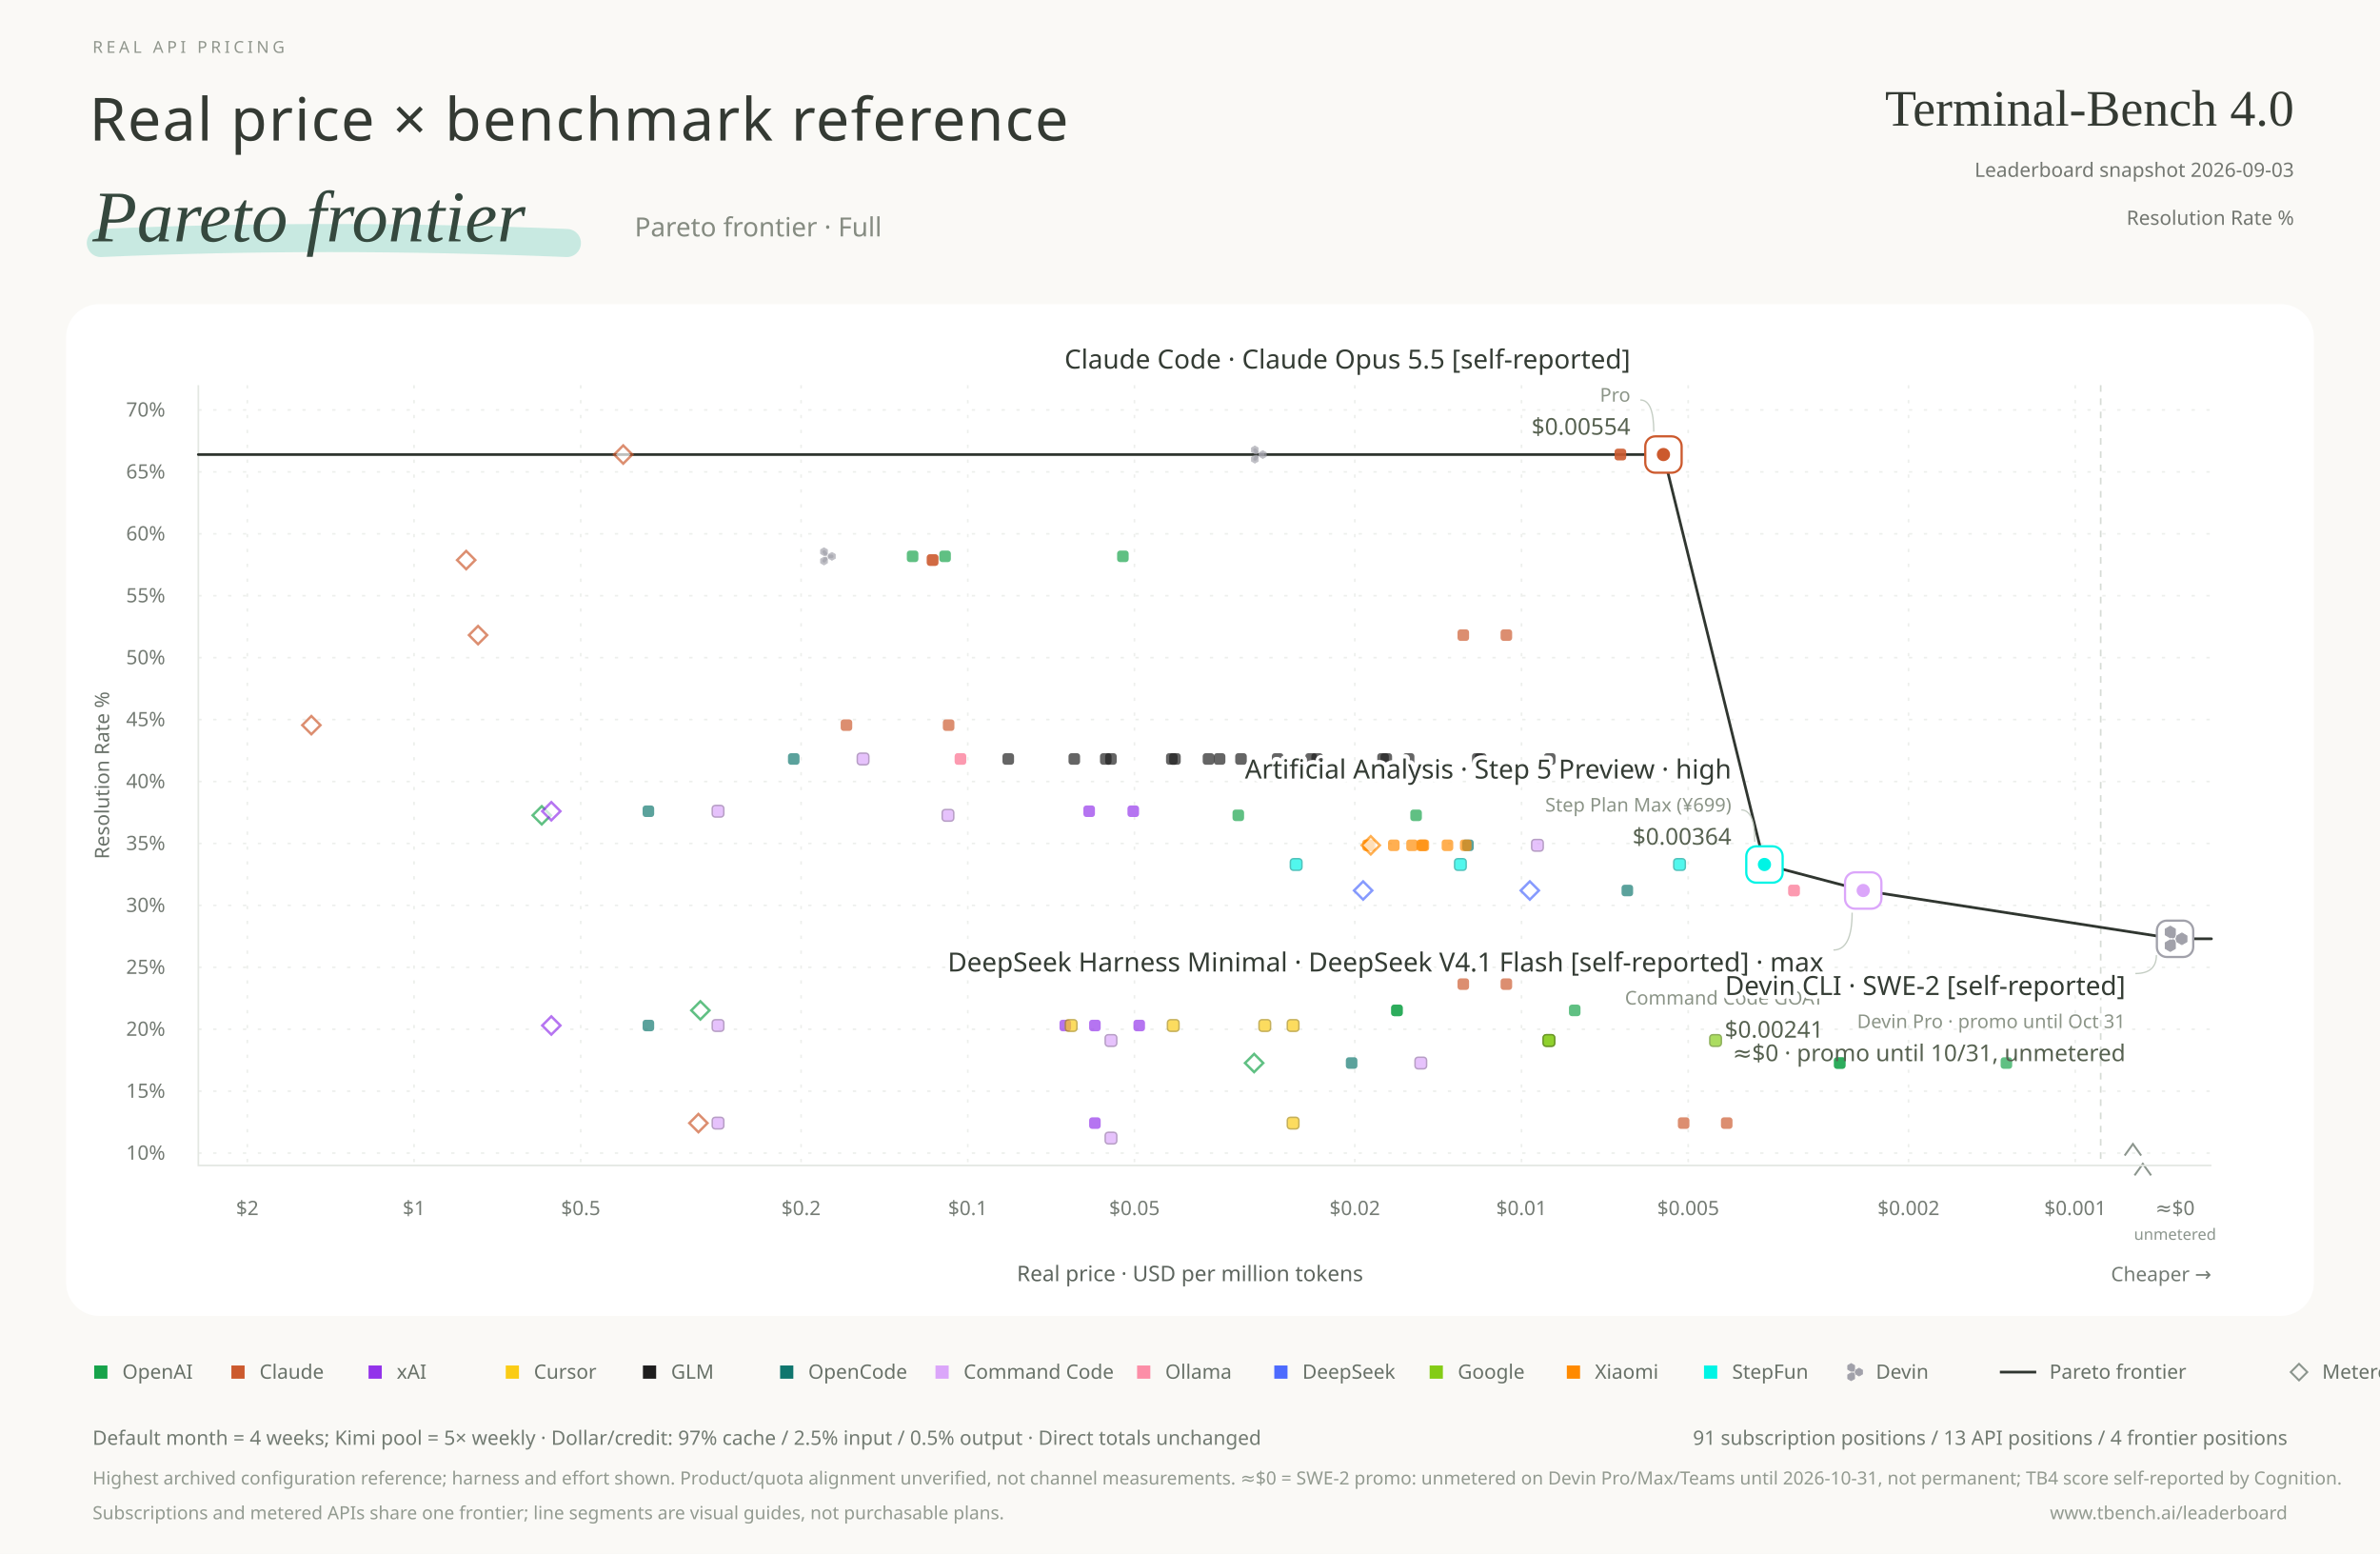
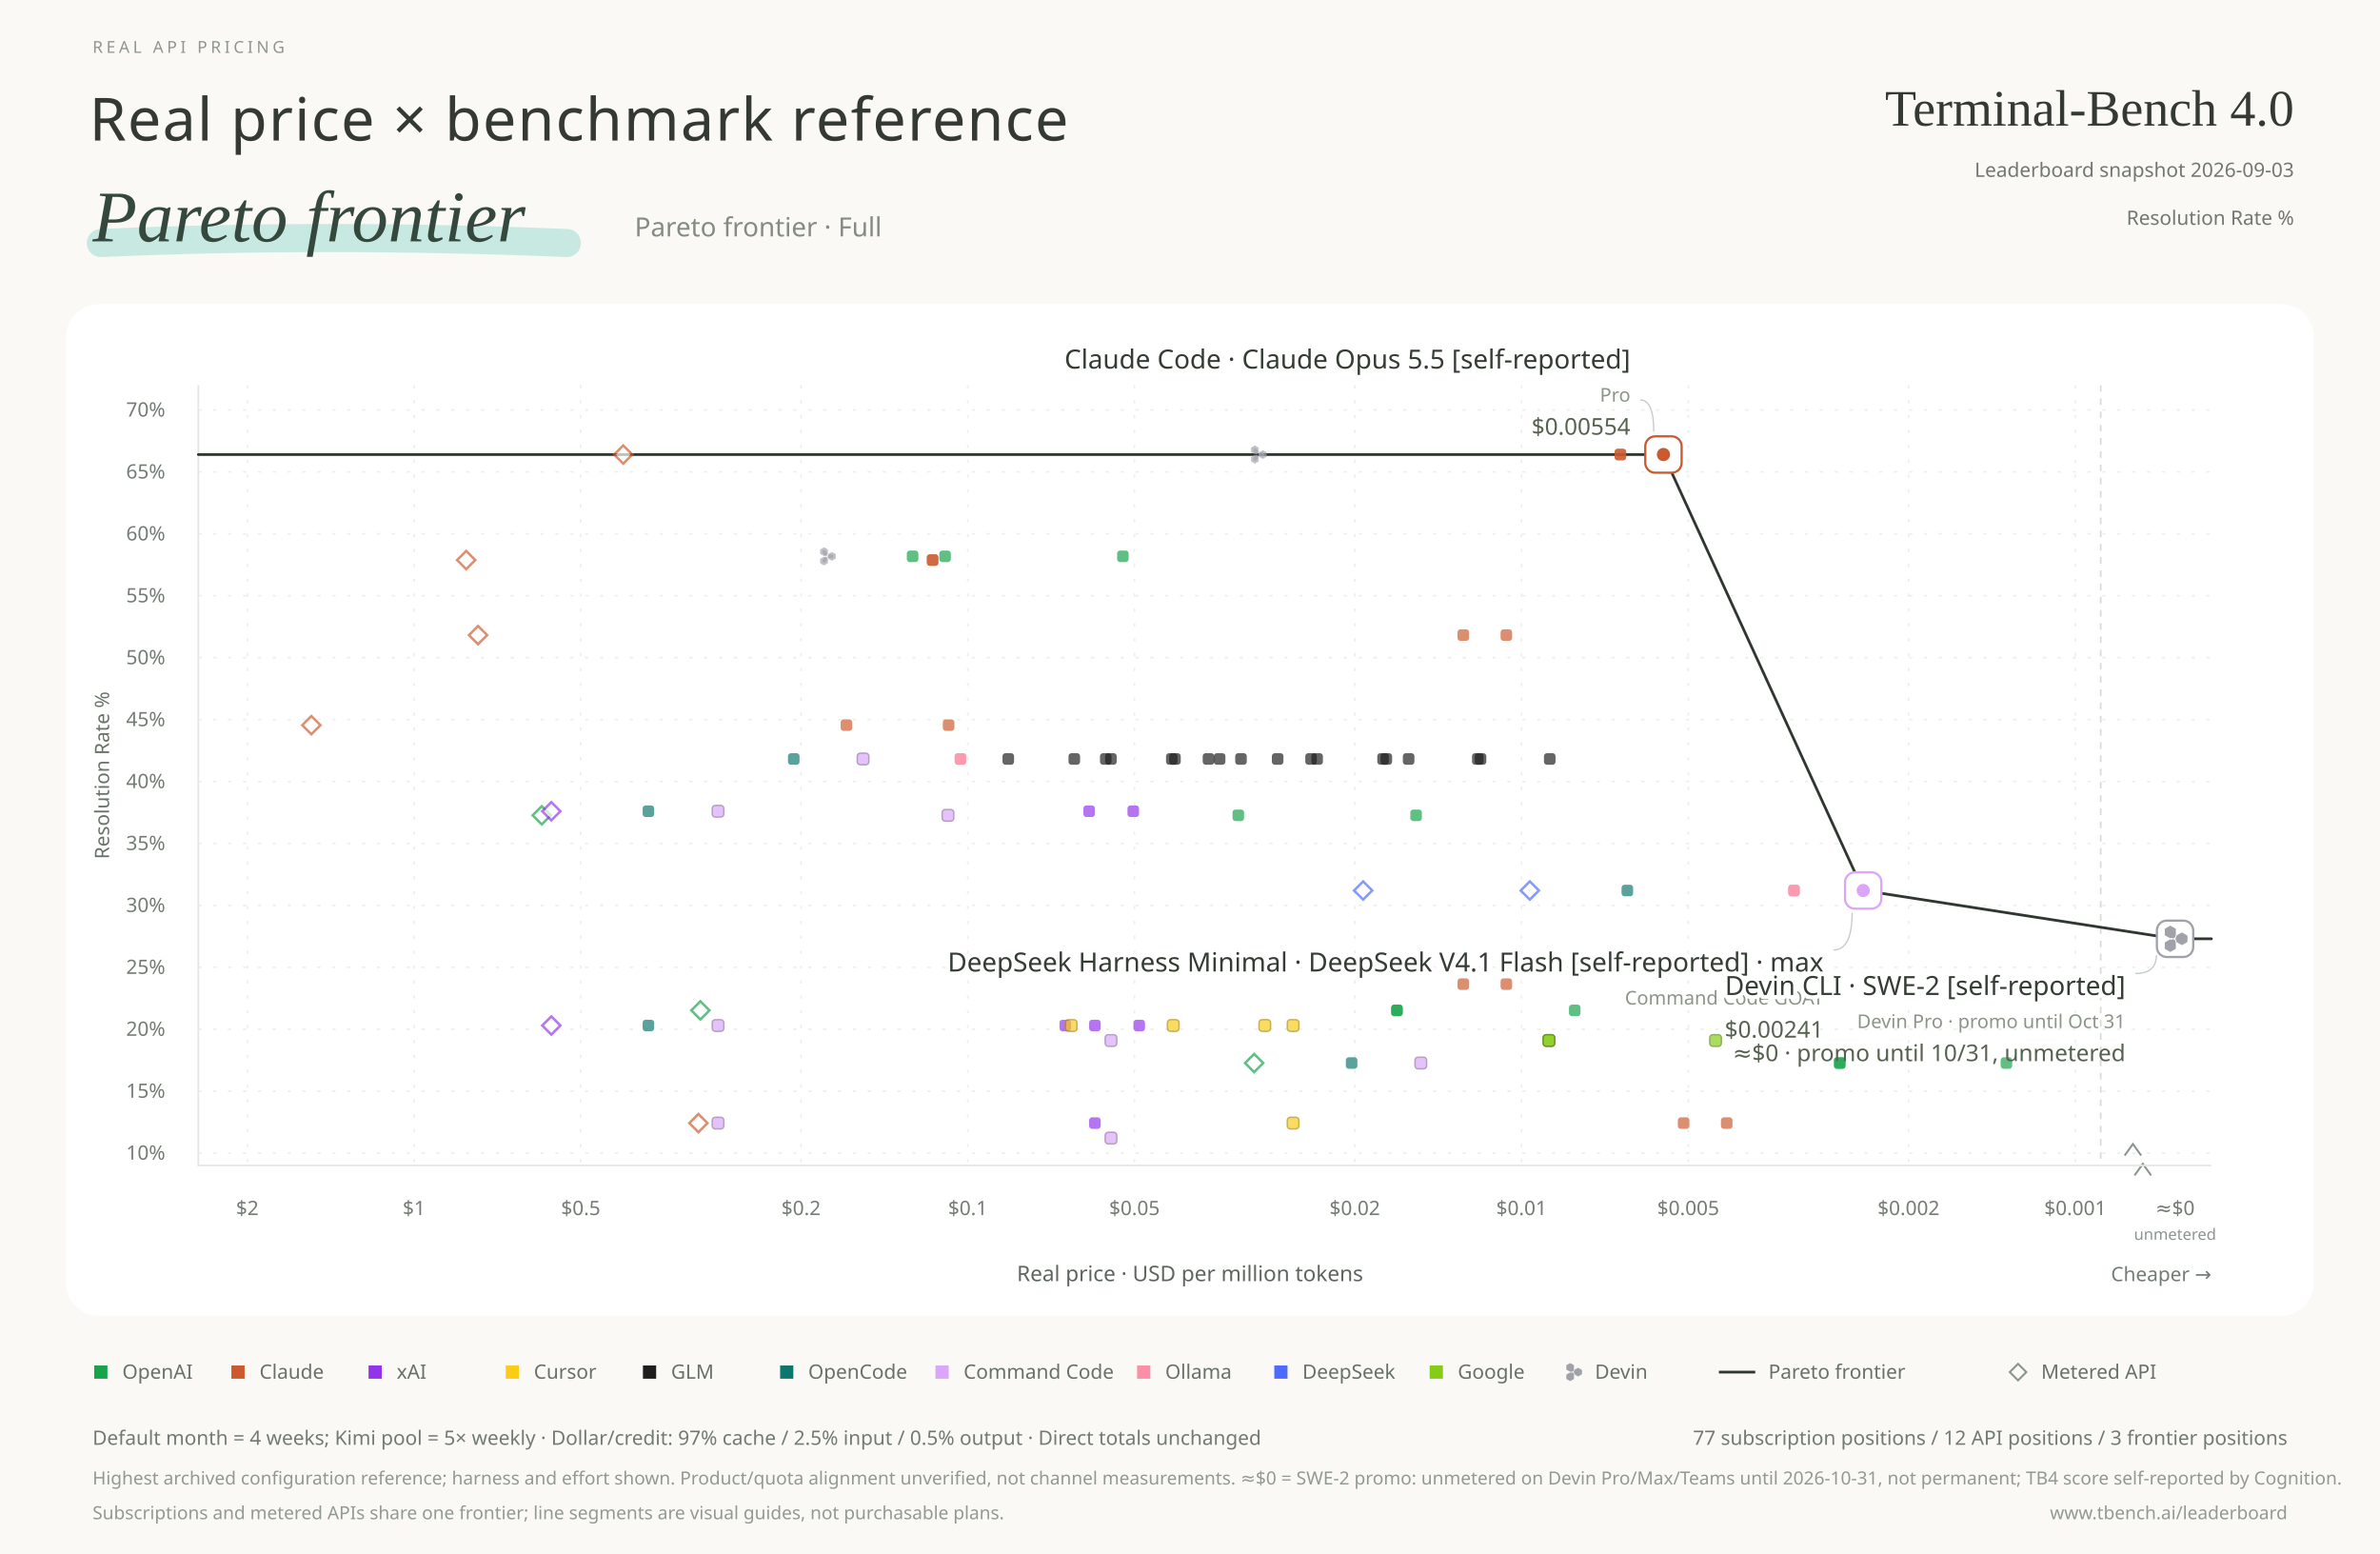
<svg xmlns="http://www.w3.org/2000/svg" width="1440" height="940" viewBox="0 0 1440 940" role="img" aria-labelledby="title desc">
  <style>text{font-family:"Microsoft YaHei","Segoe UI",sans-serif} .serif{font-family:"Times New Roman",serif} .number{font-family:"Segoe UI",sans-serif;font-variant-numeric:tabular-nums} .label-name{paint-order:stroke;stroke:#fff;stroke-width:5px;stroke-linejoin:round} .point:hover{opacity:1}</style>
  <rect width="1440" height="940" fill="#FAF9F6" />
  <text x="56.000" y="32.000" font-size="10" fill="#90968D" text-anchor="start" font-weight="400" letter-spacing="2.1">REAL API PRICING</text>
  <text x="54.000" y="85.000" font-size="36" fill="#343A33" text-anchor="start" font-weight="300" letter-spacing=".8">Real price × benchmark reference</text>
  <path d="M61 147 Q197 141 343 147" stroke="#9FDDD0" stroke-width="17" stroke-linecap="round" opacity=".55" fill="none" />
  <text x="56.000" y="146.000" font-size="44" fill="#35483E" text-anchor="start" font-weight="400" class="serif" font-style="italic">Pareto frontier</text>
  <text x="384.000" y="143.000" font-size="16" fill="#858B81" text-anchor="start" font-weight="300">Pareto frontier · Full</text>
  <text x="1388.000" y="76.000" font-size="31" fill="#343A33" text-anchor="end" font-weight="400" class="serif">Terminal-Bench 4.0</text>
  <text x="1388.000" y="107.000" font-size="12" fill="#737771" text-anchor="end" font-weight="400">Leaderboard snapshot  2026-09-03</text>
  <text x="1388.000" y="136.000" font-size="12" fill="#737771" text-anchor="end" font-weight="400">Resolution Rate %</text>
  <rect x="40" y="184" width="1360" height="612" rx="20" fill="#FFFFFF" />
  <path d="M1255.610 233V705" stroke="#E8EBE7" stroke-dasharray="2 7" opacity=".8" />
  <text x="1255.610" y="735.000" font-size="12" fill="#747B74" text-anchor="middle" font-weight="400" class="number">$0.001</text>
  <path d="M1154.754 233V705" stroke="#E8EBE7" stroke-dasharray="2 7" opacity=".8" />
  <text x="1154.754" y="735.000" font-size="12" fill="#747B74" text-anchor="middle" font-weight="400" class="number">$0.002</text>
  <path d="M1021.430 233V705" stroke="#E8EBE7" stroke-dasharray="2 7" opacity=".8" />
  <text x="1021.430" y="735.000" font-size="12" fill="#747B74" text-anchor="middle" font-weight="400" class="number">$0.005</text>
  <path d="M920.574 233V705" stroke="#E8EBE7" stroke-dasharray="2 7" opacity=".8" />
  <text x="920.574" y="735.000" font-size="12" fill="#747B74" text-anchor="middle" font-weight="400" class="number">$0.01</text>
  <path d="M819.719 233V705" stroke="#E8EBE7" stroke-dasharray="2 7" opacity=".8" />
  <text x="819.719" y="735.000" font-size="12" fill="#747B74" text-anchor="middle" font-weight="400" class="number">$0.02</text>
  <path d="M686.395 233V705" stroke="#E8EBE7" stroke-dasharray="2 7" opacity=".8" />
  <text x="686.395" y="735.000" font-size="12" fill="#747B74" text-anchor="middle" font-weight="400" class="number">$0.05</text>
  <path d="M585.539 233V705" stroke="#E8EBE7" stroke-dasharray="2 7" opacity=".8" />
  <text x="585.539" y="735.000" font-size="12" fill="#747B74" text-anchor="middle" font-weight="400" class="number">$0.1</text>
  <path d="M484.683 233V705" stroke="#E8EBE7" stroke-dasharray="2 7" opacity=".8" />
  <text x="484.683" y="735.000" font-size="12" fill="#747B74" text-anchor="middle" font-weight="400" class="number">$0.2</text>
  <path d="M351.359 233V705" stroke="#E8EBE7" stroke-dasharray="2 7" opacity=".8" />
  <text x="351.359" y="735.000" font-size="12" fill="#747B74" text-anchor="middle" font-weight="400" class="number">$0.5</text>
  <path d="M250.503 233V705" stroke="#E8EBE7" stroke-dasharray="2 7" opacity=".8" />
  <text x="250.503" y="735.000" font-size="12" fill="#747B74" text-anchor="middle" font-weight="400" class="number">$1</text>
  <path d="M149.647 233V705" stroke="#E8EBE7" stroke-dasharray="2 7" opacity=".8" />
  <text x="149.647" y="735.000" font-size="12" fill="#747B74" text-anchor="middle" font-weight="400" class="number">$2</text>
  <path d="M1271.010 233V705" stroke="#D6DBD5" stroke-dasharray="4 4" />
  <path d="M1285.505 699l5 -7 5 7M1291.505 711l5 -7 5 7" stroke="#8B958D" stroke-width="1.2" fill="none" />
  <text x="1316.000" y="735.000" font-size="12" fill="#747B74" text-anchor="middle" font-weight="400" class="number">≈$0</text>
  <text x="1316.000" y="750.000" font-size="9.5" fill="#8B958D" text-anchor="middle" font-weight="400">unmetered</text>
  <path d="M120 697.508H1338" stroke="#E8EBE7" stroke-dasharray="2 7" opacity=".8" />
  <text x="100.000" y="701.508" font-size="12" fill="#747B74" text-anchor="end" font-weight="400" class="number">10%</text>
  <path d="M120 660.048H1338" stroke="#E8EBE7" stroke-dasharray="2 7" opacity=".8" />
  <text x="100.000" y="664.048" font-size="12" fill="#747B74" text-anchor="end" font-weight="400" class="number">15%</text>
  <path d="M120 622.587H1338" stroke="#E8EBE7" stroke-dasharray="2 7" opacity=".8" />
  <text x="100.000" y="626.587" font-size="12" fill="#747B74" text-anchor="end" font-weight="400" class="number">20%</text>
  <path d="M120 585.127H1338" stroke="#E8EBE7" stroke-dasharray="2 7" opacity=".8" />
  <text x="100.000" y="589.127" font-size="12" fill="#747B74" text-anchor="end" font-weight="400" class="number">25%</text>
  <path d="M120 547.667H1338" stroke="#E8EBE7" stroke-dasharray="2 7" opacity=".8" />
  <text x="100.000" y="551.667" font-size="12" fill="#747B74" text-anchor="end" font-weight="400" class="number">30%</text>
  <path d="M120 510.206H1338" stroke="#E8EBE7" stroke-dasharray="2 7" opacity=".8" />
  <text x="100.000" y="514.206" font-size="12" fill="#747B74" text-anchor="end" font-weight="400" class="number">35%</text>
  <path d="M120 472.746H1338" stroke="#E8EBE7" stroke-dasharray="2 7" opacity=".8" />
  <text x="100.000" y="476.746" font-size="12" fill="#747B74" text-anchor="end" font-weight="400" class="number">40%</text>
  <path d="M120 435.286H1338" stroke="#E8EBE7" stroke-dasharray="2 7" opacity=".8" />
  <text x="100.000" y="439.286" font-size="12" fill="#747B74" text-anchor="end" font-weight="400" class="number">45%</text>
  <path d="M120 397.825H1338" stroke="#E8EBE7" stroke-dasharray="2 7" opacity=".8" />
  <text x="100.000" y="401.825" font-size="12" fill="#747B74" text-anchor="end" font-weight="400" class="number">50%</text>
  <path d="M120 360.365H1338" stroke="#E8EBE7" stroke-dasharray="2 7" opacity=".8" />
  <text x="100.000" y="364.365" font-size="12" fill="#747B74" text-anchor="end" font-weight="400" class="number">55%</text>
  <path d="M120 322.905H1338" stroke="#E8EBE7" stroke-dasharray="2 7" opacity=".8" />
  <text x="100.000" y="326.905" font-size="12" fill="#747B74" text-anchor="end" font-weight="400" class="number">60%</text>
  <path d="M120 285.444H1338" stroke="#E8EBE7" stroke-dasharray="2 7" opacity=".8" />
  <text x="100.000" y="289.444" font-size="12" fill="#747B74" text-anchor="end" font-weight="400" class="number">65%</text>
  <path d="M120 247.984H1338" stroke="#E8EBE7" stroke-dasharray="2 7" opacity=".8" />
  <text x="100.000" y="251.984" font-size="12" fill="#747B74" text-anchor="end" font-weight="400" class="number">70%</text>
  <path d="M120 233V705H1338" fill="none" stroke="#E3E7E2" />
  <text x="66.000" y="469.000" font-size="12" fill="#697169" text-anchor="middle" font-weight="400" transform="rotate(-90 66 469.0)">Resolution Rate %</text>
  <text x="720.000" y="775.000" font-size="13" fill="#5D655E" text-anchor="middle" font-weight="400">Real price · USD per million tokens</text>
  <text x="1338.000" y="775.000" font-size="12" fill="#737B74" text-anchor="end" font-weight="400">Cheaper →</text>
-   <path id="frontier" d="M120.000,274.956 L1006.459,274.956 L1067.568,522.943 L1127.320,538.676 L1316.000,567.895 L1338.000,567.895" fill="none" stroke="#303630" stroke-width="1.65" stroke-linecap="round" stroke-linejoin="round" />
+   <path id="frontier" d="M120.000,274.956 L1006.459,274.956 L1127.320,538.676 L1316.000,567.895 L1338.000,567.895" fill="none" stroke="#303630" stroke-width="1.65" stroke-linecap="round" stroke-linejoin="round" />
  <g class="point" data-billing="subscription" data-frontier="false" data-price="0.032467532" data-score="37.27" data-x="749.221" data-y="493.199" transform="translate(749.221 493.199)">
    <rect x="-3.5" y="-3.5" width="7" height="7" rx="1.8" fill="#16A34A" opacity=".68" />
  </g>
  <g class="point" data-billing="subscription" data-frontier="false" data-price="0.015501473" data-score="37.27" data-x="856.793" data-y="493.199" transform="translate(856.793 493.199)">
    <rect x="-3.5" y="-3.5" width="7" height="7" rx="1.8" fill="#16A34A" opacity=".68" />
  </g>
  <g class="point" data-billing="subscription" data-frontier="false" data-price="0.0026627613" data-score="17.27" data-x="1113.109" data-y="643.041" transform="translate(1113.109 643.041)">
    <rect x="-3.5" y="-3.5" width="7" height="7" rx="1.8" fill="#16A34A" opacity=".68" />
  </g>
  <g class="point" data-billing="subscription" data-frontier="false" data-price="0.0026626904" data-score="17.27" data-x="1113.112" data-y="643.041" transform="translate(1113.112 643.041)">
    <rect x="-3.5" y="-3.5" width="7" height="7" rx="1.8" fill="#16A34A" opacity=".68" />
  </g>
  <g class="point" data-billing="subscription" data-frontier="false" data-price="0.0013313629" data-score="17.27" data-x="1213.966" data-y="643.041" transform="translate(1213.966 643.041)">
    <rect x="-3.5" y="-3.5" width="7" height="7" rx="1.8" fill="#16A34A" opacity=".68" />
  </g>
  <g class="point" data-billing="subscription" data-frontier="false" data-price="0.12578616" data-score="58.18" data-x="552.158" data-y="336.540" transform="translate(552.158 336.540)">
    <rect x="-3.5" y="-3.5" width="7" height="7" rx="1.8" fill="#16A34A" opacity=".68" />
  </g>
  <g class="point" data-billing="subscription" data-frontier="false" data-price="0.052465897" data-score="58.18" data-x="679.390" data-y="336.540" transform="translate(679.390 336.540)">
    <rect x="-3.5" y="-3.5" width="7" height="7" rx="1.8" fill="#16A34A" opacity=".68" />
  </g>
  <g class="point" data-billing="subscription" data-frontier="false" data-price="0.1793722" data-score="58.18" data-x="500.522" data-y="336.540" transform="translate(500.522 336.540)">
    <path d="M0.11,-1.63 L-1.97,-0.43 L-4.05,-1.63 L-4.05,-4.03 L-1.97,-5.23 L0.11,-4.03Z M0.11,4.03 L-1.97,5.23 L-4.05,4.03 L-4.05,1.63 L-1.97,0.43 L0.11,1.63Z M4.91,1.20 L2.83,2.40 L0.75,1.20 L0.75,-1.20 L2.83,-2.40 L4.91,-1.20Z" fill="#A1A1AA" opacity="0.68" stroke="#A1A1AA" stroke-width="0.43" stroke-linejoin="round" />
    <path d="M-0.89,-1.27 L-1.87,-2.69 M-0.89,1.27 L-1.87,2.69 M1.27,0.00 L2.69,0.00" stroke="#A1A1AA" stroke-width="2.16" stroke-linecap="round" opacity="0.68" fill="none" />
  </g>
  <g class="point" data-billing="subscription" data-frontier="false" data-price="0.029895366" data-score="66.4" data-x="761.230" data-y="274.956" transform="translate(761.230 274.956)">
    <path d="M0.11,-1.63 L-1.97,-0.43 L-4.05,-1.63 L-4.05,-4.03 L-1.97,-5.23 L0.11,-4.03Z M0.11,4.03 L-1.97,5.23 L-4.05,4.03 L-4.05,1.63 L-1.97,0.43 L0.11,1.63Z M4.91,1.20 L2.83,2.40 L0.75,1.20 L0.75,-1.20 L2.83,-2.40 L4.91,-1.20Z" fill="#A1A1AA" opacity="0.68" stroke="#A1A1AA" stroke-width="0.43" stroke-linejoin="round" />
    <path d="M-0.89,-1.27 L-1.87,-2.69 M-0.89,1.27 L-1.87,2.69 M1.27,0.00 L2.69,0.00" stroke="#A1A1AA" stroke-width="2.16" stroke-linecap="round" opacity="0.68" fill="none" />
  </g>
  <g class="point" data-billing="subscription" data-frontier="false" data-price="0.0089201249" data-score="19.09" data-x="937.202" data-y="629.405" transform="translate(937.202 629.405)">
    <rect x="-3.5" y="-3.5" width="7" height="7" rx="1.8" fill="#84CC16" opacity=".68" stroke="#5A8B0F" stroke-width=".9" />
  </g>
  <g class="point" data-billing="subscription" data-frontier="false" data-price="0.0089236948" data-score="19.09" data-x="937.144" data-y="629.405" transform="translate(937.144 629.405)">
    <rect x="-3.5" y="-3.5" width="7" height="7" rx="1.8" fill="#84CC16" opacity=".68" stroke="#5A8B0F" stroke-width=".9" />
  </g>
  <g class="point" data-billing="subscription" data-frontier="false" data-price="0.0044620705" data-score="19.09" data-x="1037.992" data-y="629.405" transform="translate(1037.992 629.405)">
    <rect x="-3.5" y="-3.5" width="7" height="7" rx="1.8" fill="#84CC16" opacity=".68" stroke="#5A8B0F" stroke-width=".9" />
  </g>
  <g class="point" data-billing="subscription" data-frontier="false" data-price="0.010649627" data-score="51.82" data-x="911.416" data-y="384.190" transform="translate(911.416 384.190)">
    <rect x="-3.5" y="-3.5" width="7" height="7" rx="1.8" fill="#CC5A2E" opacity=".68" />
  </g>
  <g class="point" data-billing="subscription" data-frontier="false" data-price="0.012738854" data-score="51.82" data-x="885.352" data-y="384.190" transform="translate(885.352 384.190)">
    <rect x="-3.5" y="-3.5" width="7" height="7" rx="1.8" fill="#CC5A2E" opacity=".68" />
  </g>
  <g class="point" data-billing="subscription" data-frontier="false" data-price="0.11574074" data-score="57.88" data-x="564.269" data-y="338.788" transform="translate(564.269 338.788)">
    <rect x="-3.5" y="-3.5" width="7" height="7" rx="1.8" fill="#CC5A2E" opacity=".68" />
  </g>
  <g class="point" data-billing="subscription" data-frontier="false" data-price="0.0066291018" data-score="66.4" data-x="980.393" data-y="274.956" transform="translate(980.393 274.956)">
    <rect x="-3.5" y="-3.5" width="7" height="7" rx="1.8" fill="#CC5A2E" opacity=".68" />
  </g>
  <g class="point" data-billing="subscription" data-frontier="false" data-price="0.058939096" data-score="20.3" data-x="662.462" data-y="620.340" transform="translate(662.462 620.340)">
    <rect x="-3.5" y="-3.5" width="7" height="7" rx="1.8" fill="#9333EA" opacity=".68" />
  </g>
  <g class="point" data-billing="subscription" data-frontier="false" data-price="0.049019608" data-score="20.3" data-x="689.276" data-y="620.340" transform="translate(689.276 620.340)">
    <rect x="-3.5" y="-3.5" width="7" height="7" rx="1.8" fill="#9333EA" opacity=".68" />
  </g>
  <g class="point" data-billing="subscription" data-frontier="false" data-price="0.066666667" data-score="20.3" data-x="644.536" data-y="620.340" transform="translate(644.536 620.340)">
    <rect x="-3.5" y="-3.5" width="7" height="7" rx="1.8" fill="#9333EA" opacity=".68" />
  </g>
  <g class="point" data-billing="subscription" data-frontier="false" data-price="0.060362173" data-score="37.6" data-x="658.990" data-y="490.727" transform="translate(658.990 490.727)">
    <rect x="-3.5" y="-3.5" width="7" height="7" rx="1.8" fill="#9333EA" opacity=".68" />
  </g>
  <g class="point" data-billing="subscription" data-frontier="false" data-price="0.050251256" data-score="37.6" data-x="685.665" data-y="490.727" transform="translate(685.665 490.727)">
    <rect x="-3.5" y="-3.5" width="7" height="7" rx="1.8" fill="#9333EA" opacity=".68" />
  </g>
  <g class="point" data-billing="subscription" data-frontier="false" data-price="0.025849813" data-score="20.3" data-x="782.386" data-y="620.340" transform="translate(782.386 620.340)">
    <rect x="-3.5" y="-3.5" width="7" height="7" rx="1.8" fill="#FACC15" opacity=".68" stroke="#AA8B0E" stroke-width=".9" />
  </g>
  <g class="point" data-billing="subscription" data-frontier="false" data-price="0.065061809" data-score="20.3" data-x="648.081" data-y="620.340" transform="translate(648.081 620.340)">
    <rect x="-3.5" y="-3.5" width="7" height="7" rx="1.8" fill="#FACC15" opacity=".68" stroke="#AA8B0E" stroke-width=".9" />
  </g>
  <g class="point" data-billing="subscription" data-frontier="false" data-price="0.042553191" data-score="20.3" data-x="709.860" data-y="620.340" transform="translate(709.860 620.340)">
    <rect x="-3.5" y="-3.5" width="7" height="7" rx="1.8" fill="#FACC15" opacity=".68" stroke="#AA8B0E" stroke-width=".9" />
  </g>
  <g class="point" data-billing="subscription" data-frontier="false" data-price="0.029081039" data-score="20.3" data-x="765.249" data-y="620.340" transform="translate(765.249 620.340)">
    <rect x="-3.5" y="-3.5" width="7" height="7" rx="1.8" fill="#FACC15" opacity=".68" stroke="#AA8B0E" stroke-width=".9" />
  </g>
  <g class="point" data-billing="subscription" data-frontier="false" data-price="0.084502269" data-score="41.82" data-x="610.041" data-y="459.110" transform="translate(610.041 459.110)">
    <rect x="-3.5" y="-3.5" width="7" height="7" rx="1.8" fill="#1E1E1E" opacity=".68" />
  </g>
  <g class="point" data-billing="subscription" data-frontier="false" data-price="0.056334846" data-score="41.82" data-x="669.037" data-y="459.110" transform="translate(669.037 459.110)">
    <rect x="-3.5" y="-3.5" width="7" height="7" rx="1.8" fill="#1E1E1E" opacity=".68" />
  </g>
  <g class="point" data-billing="subscription" data-frontier="false" data-price="0.042251135" data-score="41.82" data-x="710.896" data-y="459.110" transform="translate(710.896 459.110)">
    <rect x="-3.5" y="-3.5" width="7" height="7" rx="1.8" fill="#1E1E1E" opacity=".68" />
  </g>
  <g class="point" data-billing="subscription" data-frontier="false" data-price="0.035089925" data-score="41.82" data-x="737.919" data-y="459.110" transform="translate(737.919 459.110)">
    <rect x="-3.5" y="-3.5" width="7" height="7" rx="1.8" fill="#1E1E1E" opacity=".68" />
  </g>
  <g class="point" data-billing="subscription" data-frontier="false" data-price="0.023393284" data-score="41.82" data-x="796.916" data-y="459.110" transform="translate(796.916 459.110)">
    <rect x="-3.5" y="-3.5" width="7" height="7" rx="1.8" fill="#1E1E1E" opacity=".68" />
  </g>
  <g class="point" data-billing="subscription" data-frontier="false" data-price="0.017544963" data-score="41.82" data-x="838.775" data-y="459.110" transform="translate(838.775 459.110)">
    <rect x="-3.5" y="-3.5" width="7" height="7" rx="1.8" fill="#1E1E1E" opacity=".68" />
  </g>
  <g class="point" data-billing="subscription" data-frontier="false" data-price="0.064212177" data-score="41.82" data-x="649.994" data-y="459.110" transform="translate(649.994 459.110)">
    <rect x="-3.5" y="-3.5" width="7" height="7" rx="1.8" fill="#1E1E1E" opacity=".68" />
  </g>
  <g class="point" data-billing="subscription" data-frontier="false" data-price="0.042808118" data-score="41.82" data-x="708.991" data-y="459.110" transform="translate(708.991 459.110)">
    <rect x="-3.5" y="-3.5" width="7" height="7" rx="1.8" fill="#1E1E1E" opacity=".68" />
  </g>
  <g class="point" data-billing="subscription" data-frontier="false" data-price="0.032106088" data-score="41.82" data-x="750.850" data-y="459.110" transform="translate(750.850 459.110)">
    <rect x="-3.5" y="-3.5" width="7" height="7" rx="1.8" fill="#1E1E1E" opacity=".68" />
  </g>
  <g class="point" data-billing="subscription" data-frontier="false" data-price="0.01778367" data-score="41.82" data-x="836.808" data-y="459.110" transform="translate(836.808 459.110)">
    <rect x="-3.5" y="-3.5" width="7" height="7" rx="1.8" fill="#1E1E1E" opacity=".68" />
  </g>
  <g class="point" data-billing="subscription" data-frontier="false" data-price="0.01185578" data-score="41.82" data-x="895.805" data-y="459.110" transform="translate(895.805 459.110)">
    <rect x="-3.5" y="-3.5" width="7" height="7" rx="1.8" fill="#1E1E1E" opacity=".68" />
  </g>
  <g class="point" data-billing="subscription" data-frontier="false" data-price="0.0088918349" data-score="41.82" data-x="937.664" data-y="459.110" transform="translate(937.664 459.110)">
    <rect x="-3.5" y="-3.5" width="7" height="7" rx="1.8" fill="#1E1E1E" opacity=".68" />
  </g>
  <g class="point" data-billing="subscription" data-frontier="false" data-price="0.055141311" data-score="41.82" data-x="672.153" data-y="459.110" transform="translate(672.153 459.110)">
    <rect x="-3.5" y="-3.5" width="7" height="7" rx="1.8" fill="#1E1E1E" opacity=".68" />
  </g>
  <g class="point" data-billing="subscription" data-frontier="false" data-price="0.036752379" data-score="41.82" data-x="731.184" data-y="459.110" transform="translate(731.184 459.110)">
    <rect x="-3.5" y="-3.5" width="7" height="7" rx="1.8" fill="#1E1E1E" opacity=".68" />
  </g>
  <g class="point" data-billing="subscription" data-frontier="false" data-price="0.027565877" data-score="41.82" data-x="773.034" data-y="459.110" transform="translate(773.034 459.110)">
    <rect x="-3.5" y="-3.5" width="7" height="7" rx="1.8" fill="#1E1E1E" opacity=".68" />
  </g>
  <g class="point" data-billing="subscription" data-frontier="false" data-price="0.023990051" data-score="41.82" data-x="793.250" data-y="459.110" transform="translate(793.250 459.110)">
    <rect x="-3.5" y="-3.5" width="7" height="7" rx="1.8" fill="#1E1E1E" opacity=".68" />
  </g>
  <g class="point" data-billing="subscription" data-frontier="false" data-price="0.015989671" data-score="41.82" data-x="852.281" data-y="459.110" transform="translate(852.281 459.110)">
    <rect x="-3.5" y="-3.5" width="7" height="7" rx="1.8" fill="#1E1E1E" opacity=".68" />
  </g>
  <g class="point" data-billing="subscription" data-frontier="false" data-price="0.011992946" data-score="41.82" data-x="894.131" data-y="459.110" transform="translate(894.131 459.110)">
    <rect x="-3.5" y="-3.5" width="7" height="7" rx="1.8" fill="#1E1E1E" opacity=".68" />
  </g>
  <g class="point" data-billing="subscription" data-frontier="false" data-price="0.37735849" data-score="20.3" data-x="392.306" data-y="620.340" transform="translate(392.306 620.340)">
    <rect x="-3.5" y="-3.5" width="7" height="7" rx="1.8" fill="#0F766E" opacity=".68" />
  </g>
  <g class="point" data-billing="subscription" data-frontier="false" data-price="0.37735849" data-score="37.6" data-x="392.306" data-y="490.727" transform="translate(392.306 490.727)">
    <rect x="-3.5" y="-3.5" width="7" height="7" rx="1.8" fill="#0F766E" opacity=".68" />
  </g>
  <g class="point" data-billing="subscription" data-frontier="false" data-price="0.020267531" data-score="17.27" data-x="817.785" data-y="643.041" transform="translate(817.785 643.041)">
    <rect x="-3.5" y="-3.5" width="7" height="7" rx="1.8" fill="#0F766E" opacity=".68" />
  </g>
  <g class="point" data-billing="subscription" data-frontier="false" data-price="0.20618557" data-score="41.82" data-x="480.251" data-y="459.110" transform="translate(480.251 459.110)">
    <rect x="-3.5" y="-3.5" width="7" height="7" rx="1.8" fill="#0F766E" opacity=".68" />
  </g>
-   <g class="point" data-billing="subscription" data-frontier="false" data-price="0.012493753" data-score="34.85" data-x="888.179" data-y="511.330" transform="translate(888.179 511.330)">
-     <rect x="-3.5" y="-3.5" width="7" height="7" rx="1.8" fill="#0F766E" opacity=".68" />
-   </g>
  <g class="point" data-billing="subscription" data-frontier="false" data-price="0.0064399794" data-score="31.2" data-x="984.605" data-y="538.676" transform="translate(984.605 538.676)">
    <rect x="-3.5" y="-3.5" width="7" height="7" rx="1.8" fill="#0F766E" opacity=".68" />
  </g>
  <g class="point" data-billing="subscription" data-frontier="false" data-price="0.10857763" data-score="37.27" data-x="573.565" data-y="493.199" transform="translate(573.565 493.199)">
    <rect x="-3.5" y="-3.5" width="7" height="7" rx="1.8" fill="#DBA6FA" opacity=".68" stroke="#9571AA" stroke-width=".9" />
  </g>
  <g class="point" data-billing="subscription" data-frontier="true" data-price="0.0024149923" data-score="31.2" data-x="1127.320" data-y="538.676" transform="translate(1127.320 538.676)">
    <rect x="-11" y="-11" width="22" height="22" rx="6" fill="#FFF" stroke="#DBA6FA" stroke-width="1.35" />
    <circle r="4" fill="#DBA6FA" />
  </g>
  <g class="point" data-billing="subscription" data-frontier="false" data-price="0.055126792" data-score="19.09" data-x="672.192" data-y="629.405" transform="translate(672.192 629.405)">
    <rect x="-3.5" y="-3.5" width="7" height="7" rx="1.8" fill="#DBA6FA" opacity=".68" stroke="#9571AA" stroke-width=".9" />
  </g>
  <g class="point" data-billing="subscription" data-frontier="false" data-price="0.015199878" data-score="17.27" data-x="859.652" data-y="643.041" transform="translate(859.652 643.041)">
    <rect x="-3.5" y="-3.5" width="7" height="7" rx="1.8" fill="#DBA6FA" opacity=".68" stroke="#9571AA" stroke-width=".9" />
  </g>
  <g class="point" data-billing="subscription" data-frontier="false" data-price="0.28248588" data-score="37.6" data-x="434.439" data-y="490.727" transform="translate(434.439 490.727)">
    <rect x="-3.5" y="-3.5" width="7" height="7" rx="1.8" fill="#DBA6FA" opacity=".68" stroke="#9571AA" stroke-width=".9" />
  </g>
  <g class="point" data-billing="subscription" data-frontier="false" data-price="0.15455951" data-score="41.82" data-x="522.185" data-y="459.110" transform="translate(522.185 459.110)">
    <rect x="-3.5" y="-3.5" width="7" height="7" rx="1.8" fill="#DBA6FA" opacity=".68" stroke="#9571AA" stroke-width=".9" />
  </g>
  <g class="point" data-billing="subscription" data-frontier="false" data-price="0.28248588" data-score="12.42" data-x="434.439" data-y="679.377" transform="translate(434.439 679.377)">
    <rect x="-3.5" y="-3.5" width="7" height="7" rx="1.8" fill="#DBA6FA" opacity=".68" stroke="#9571AA" stroke-width=".9" />
  </g>
  <g class="point" data-billing="subscription" data-frontier="false" data-price="0.28248588" data-score="20.3" data-x="434.439" data-y="620.340" transform="translate(434.439 620.340)">
    <rect x="-3.5" y="-3.5" width="7" height="7" rx="1.8" fill="#DBA6FA" opacity=".68" stroke="#9571AA" stroke-width=".9" />
  </g>
-   <g class="point" data-billing="subscription" data-frontier="false" data-price="0.0093589144" data-score="34.85" data-x="930.215" data-y="511.330" transform="translate(930.215 511.330)">
-     <rect x="-3.5" y="-3.5" width="7" height="7" rx="1.8" fill="#DBA6FA" opacity=".68" stroke="#9571AA" stroke-width=".9" />
-   </g>
  <g class="point" data-billing="subscription" data-frontier="false" data-price="0.055126792" data-score="11.21" data-x="672.192" data-y="688.443" transform="translate(672.192 688.443)">
    <rect x="-3.5" y="-3.5" width="7" height="7" rx="1.8" fill="#DBA6FA" opacity=".68" stroke="#9571AA" stroke-width=".9" />
  </g>
  <g class="point" data-billing="subscription" data-frontier="false" data-price="0.0032199897" data-score="31.2" data-x="1085.461" data-y="538.676" transform="translate(1085.461 538.676)">
    <rect x="-3.5" y="-3.5" width="7" height="7" rx="1.8" fill="#FC8EA7" opacity=".68" />
  </g>
  <g class="point" data-billing="subscription" data-frontier="false" data-price="0.10309278" data-score="41.82" data-x="581.107" data-y="459.110" transform="translate(581.107 459.110)">
    <rect x="-3.5" y="-3.5" width="7" height="7" rx="1.8" fill="#FC8EA7" opacity=".68" />
  </g>
  <g class="point" data-billing="subscription" data-frontier="false" data-price="0.0032200001" data-score="31.2" data-x="1085.460" data-y="538.676" transform="translate(1085.460 538.676)">
    <rect x="-3.5" y="-3.5" width="7" height="7" rx="1.8" fill="#FC8EA7" opacity=".68" />
  </g>
  <g class="point" data-billing="subscription" data-frontier="false" data-price="0.10307153" data-score="41.82" data-x="581.137" data-y="459.110" transform="translate(581.137 459.110)">
    <rect x="-3.5" y="-3.5" width="7" height="7" rx="1.8" fill="#FC8EA7" opacity=".68" />
-   </g>
-   <g class="point" data-billing="subscription" data-frontier="false" data-price="0.025524451" data-score="33.3" data-x="784.230" data-y="522.943" transform="translate(784.230 522.943)">
-     <rect x="-3.5" y="-3.5" width="7" height="7" rx="1.8" fill="#00F4E5" opacity=".68" stroke="#00A69C" stroke-width=".9" />
-   </g>
-   <g class="point" data-billing="subscription" data-frontier="false" data-price="0.012893591" data-score="33.3" data-x="883.595" data-y="522.943" transform="translate(883.595 522.943)">
-     <rect x="-3.5" y="-3.5" width="7" height="7" rx="1.8" fill="#00F4E5" opacity=".68" stroke="#00A69C" stroke-width=".9" />
-   </g>
-   <g class="point" data-billing="subscription" data-frontier="false" data-price="0.0051833009" data-score="33.3" data-x="1016.191" data-y="522.943" transform="translate(1016.191 522.943)">
-     <rect x="-3.5" y="-3.5" width="7" height="7" rx="1.8" fill="#00F4E5" opacity=".68" stroke="#00A69C" stroke-width=".9" />
-   </g>
-   <g class="point" data-billing="subscription" data-frontier="true" data-price="0.0036413211" data-score="33.3" data-x="1067.568" data-y="522.943" transform="translate(1067.568 522.943)">
-     <rect x="-11" y="-11" width="22" height="22" rx="6" fill="#FFF" stroke="#00F4E5" stroke-width="1.35" />
-     <circle r="4" fill="#00F4E5" />
-   </g>
-   <g class="point" data-billing="subscription" data-frontier="false" data-price="0.018927445" data-score="34.85" data-x="827.739" data-y="511.330" transform="translate(827.739 511.330)">
-     <rect x="-3.5" y="-3.5" width="7" height="7" rx="1.8" fill="#FF8A00" opacity=".68" />
-   </g>
-   <g class="point" data-billing="subscription" data-frontier="false" data-price="0.01511335" data-score="34.85" data-x="860.482" data-y="511.330" transform="translate(860.482 511.330)">
-     <rect x="-3.5" y="-3.5" width="7" height="7" rx="1.8" fill="#FF8A00" opacity=".68" />
-   </g>
-   <g class="point" data-billing="subscription" data-frontier="false" data-price="0.01880141" data-score="34.85" data-x="828.711" data-y="511.330" transform="translate(828.711 511.330)">
-     <rect x="-3.5" y="-3.5" width="7" height="7" rx="1.8" fill="#FF8A00" opacity=".68" />
-   </g>
-   <g class="point" data-billing="subscription" data-frontier="false" data-price="0.015037594" data-score="34.85" data-x="861.213" data-y="511.330" transform="translate(861.213 511.330)">
-     <rect x="-3.5" y="-3.5" width="7" height="7" rx="1.8" fill="#FF8A00" opacity=".68" />
-   </g>
-   <g class="point" data-billing="subscription" data-frontier="false" data-price="0.017006803" data-score="34.85" data-x="843.308" data-y="511.330" transform="translate(843.308 511.330)">
-     <rect x="-3.5" y="-3.5" width="7" height="7" rx="1.8" fill="#FF8A00" opacity=".68" />
-   </g>
-   <g class="point" data-billing="subscription" data-frontier="false" data-price="0.013605442" data-score="34.85" data-x="875.776" data-y="511.330" transform="translate(875.776 511.330)">
-     <rect x="-3.5" y="-3.5" width="7" height="7" rx="1.8" fill="#FF8A00" opacity=".68" />
-   </g>
-   <g class="point" data-billing="subscription" data-frontier="false" data-price="0.015762926" data-score="34.85" data-x="854.359" data-y="511.330" transform="translate(854.359 511.330)">
-     <rect x="-3.5" y="-3.5" width="7" height="7" rx="1.8" fill="#FF8A00" opacity=".68" />
-   </g>
-   <g class="point" data-billing="subscription" data-frontier="false" data-price="0.01261034" data-score="34.85" data-x="886.827" data-y="511.330" transform="translate(886.827 511.330)">
-     <rect x="-3.5" y="-3.5" width="7" height="7" rx="1.8" fill="#FF8A00" opacity=".68" />
  </g>
  <g class="point" data-billing="subscription" data-frontier="false" data-price="0.016785564" data-score="21.52" data-x="845.213" data-y="611.199" transform="translate(845.213 611.199)">
    <rect x="-3.5" y="-3.5" width="7" height="7" rx="1.8" fill="#16A34A" opacity=".68" />
  </g>
  <g class="point" data-billing="subscription" data-frontier="false" data-price="0.016785846" data-score="21.52" data-x="845.210" data-y="611.199" transform="translate(845.210 611.199)">
    <rect x="-3.5" y="-3.5" width="7" height="7" rx="1.8" fill="#16A34A" opacity=".68" />
  </g>
  <g class="point" data-billing="subscription" data-frontier="false" data-price="0.0080143617" data-score="21.52" data-x="952.782" data-y="611.199" transform="translate(952.782 611.199)">
    <rect x="-3.5" y="-3.5" width="7" height="7" rx="1.8" fill="#16A34A" opacity=".68" />
  </g>
  <g class="point" data-billing="subscription" data-frontier="false" data-price="0.0042598509" data-score="12.42" data-x="1044.740" data-y="679.377" transform="translate(1044.740 679.377)">
    <rect x="-3.5" y="-3.5" width="7" height="7" rx="1.8" fill="#CC5A2E" opacity=".68" />
  </g>
  <g class="point" data-billing="subscription" data-frontier="false" data-price="0.010649627" data-score="23.64" data-x="911.416" data-y="595.316" transform="translate(911.416 595.316)">
    <rect x="-3.5" y="-3.5" width="7" height="7" rx="1.8" fill="#CC5A2E" opacity=".68" />
  </g>
  <g class="point" data-billing="subscription" data-frontier="false" data-price="0.0050955414" data-score="12.42" data-x="1018.676" data-y="679.377" transform="translate(1018.676 679.377)">
    <rect x="-3.5" y="-3.5" width="7" height="7" rx="1.8" fill="#CC5A2E" opacity=".68" />
  </g>
  <g class="point" data-billing="subscription" data-frontier="false" data-price="0.012738854" data-score="23.64" data-x="885.352" data-y="595.316" transform="translate(885.352 595.316)">
    <rect x="-3.5" y="-3.5" width="7" height="7" rx="1.8" fill="#CC5A2E" opacity=".68" />
  </g>
  <g class="point" data-billing="subscription" data-frontier="false" data-price="0.16560404" data-score="44.55" data-x="512.142" data-y="438.657" transform="translate(512.142 438.657)">
    <rect x="-3.5" y="-3.5" width="7" height="7" rx="1.8" fill="#CC5A2E" opacity=".68" />
  </g>
  <g class="point" data-billing="subscription" data-frontier="false" data-price="0.1082837" data-score="44.55" data-x="573.959" data-y="438.657" transform="translate(573.959 438.657)">
    <rect x="-3.5" y="-3.5" width="7" height="7" rx="1.8" fill="#CC5A2E" opacity=".68" />
  </g>
  <g class="point" data-billing="subscription" data-frontier="false" data-price="0.11575414" data-score="57.88" data-x="564.252" data-y="338.788" transform="translate(564.252 338.788)">
    <rect x="-3.5" y="-3.5" width="7" height="7" rx="1.8" fill="#CC5A2E" opacity=".68" />
  </g>
  <g class="point" data-billing="subscription" data-frontier="true" data-price="0.0055418549" data-score="66.4" data-x="1006.459" data-y="274.956" transform="translate(1006.459 274.956)">
    <rect x="-11" y="-11" width="22" height="22" rx="6" fill="#FFF" stroke="#CC5A2E" stroke-width="1.35" />
    <circle r="4" fill="#CC5A2E" />
  </g>
  <g class="point" data-billing="subscription" data-frontier="false" data-price="0.0066290139" data-score="66.4" data-x="980.395" data-y="274.956" transform="translate(980.395 274.956)">
    <rect x="-3.5" y="-3.5" width="7" height="7" rx="1.8" fill="#CC5A2E" opacity=".68" />
  </g>
  <g class="point" data-billing="subscription" data-frontier="false" data-price="0.10989011" data-score="58.18" data-x="571.816" data-y="336.540" transform="translate(571.816 336.540)">
    <rect x="-3.5" y="-3.5" width="7" height="7" rx="1.8" fill="#16A34A" opacity=".68" />
  </g>
  <g class="point" data-billing="subscription" data-frontier="false" data-price="0.025849813" data-score="12.42" data-x="782.386" data-y="679.377" transform="translate(782.386 679.377)">
    <rect x="-3.5" y="-3.5" width="7" height="7" rx="1.8" fill="#FACC15" opacity=".68" stroke="#AA8B0E" stroke-width=".9" />
  </g>
  <g class="point" data-billing="subscription" data-frontier="false" data-price="0.058939096" data-score="12.42" data-x="662.462" data-y="679.377" transform="translate(662.462 679.377)">
    <rect x="-3.5" y="-3.5" width="7" height="7" rx="1.8" fill="#9333EA" opacity=".68" />
  </g>
  <g class="point" data-billing="subscription" data-frontier="true" data-price="0.0" data-score="27.3" data-x="1316.000" data-y="567.895" transform="translate(1316.000 567.895)">
    <rect x="-11" y="-11" width="22" height="22" rx="6" fill="#FFF" stroke="#A1A1AA" stroke-width="1.35" />
    <path d="M0.16,-2.38 L-2.87,-0.63 L-5.90,-2.38 L-5.90,-5.88 L-2.87,-7.63 L0.16,-5.88Z M0.16,5.88 L-2.87,7.63 L-5.90,5.88 L-5.90,2.38 L-2.87,0.63 L0.16,2.38Z M7.16,1.75 L4.13,3.50 L1.10,1.75 L1.10,-1.75 L4.13,-3.50 L7.16,-1.75Z" fill="#A1A1AA" opacity="1.0" stroke="#A1A1AA" stroke-width="0.63" stroke-linejoin="round" />
    <path d="M-1.29,-1.86 L-2.73,-3.92 M-1.29,1.86 L-2.73,3.92 M1.86,0.00 L3.92,0.00" stroke="#A1A1AA" stroke-width="3.15" stroke-linecap="round" opacity="1.0" fill="none" />
  </g>
  <g class="point" data-billing="metered" data-frontier="false" data-price="0.00966" data-score="31.2" data-x="925.608" data-y="538.676" transform="translate(925.608 538.676)">
    <path d="M0 -5.5L5.5 0 0 5.5 -5.5 0Z" fill="white" stroke="#4D6BFE" stroke-width="1.5" opacity=".68" />
  </g>
  <g class="point" data-billing="metered" data-frontier="false" data-price="0.01932" data-score="31.2" data-x="824.752" data-y="538.676" transform="translate(824.752 538.676)">
    <path d="M0 -5.5L5.5 0 0 5.5 -5.5 0Z" fill="white" stroke="#4D6BFE" stroke-width="1.5" opacity=".68" />
  </g>
  <g class="point" data-billing="metered" data-frontier="false" data-price="0.588" data-score="37.27" data-x="327.770" data-y="493.199" transform="translate(327.770 493.199)">
    <path d="M0 -5.5L5.5 0 0 5.5 -5.5 0Z" fill="white" stroke="#16A34A" stroke-width="1.5" opacity=".68" />
  </g>
  <g class="point" data-billing="metered" data-frontier="false" data-price="0.565" data-score="20.3" data-x="333.576" data-y="620.340" transform="translate(333.576 620.340)">
    <path d="M0 -5.5L5.5 0 0 5.5 -5.5 0Z" fill="white" stroke="#9333EA" stroke-width="1.5" opacity=".68" />
  </g>
  <g class="point" data-billing="metered" data-frontier="false" data-price="0.565" data-score="37.6" data-x="333.576" data-y="490.727" transform="translate(333.576 490.727)">
    <path d="M0 -5.5L5.5 0 0 5.5 -5.5 0Z" fill="white" stroke="#9333EA" stroke-width="1.5" opacity=".68" />
-   </g>
-   <g class="point" data-billing="metered" data-frontier="false" data-price="0.018717" data-score="34.85" data-x="829.366" data-y="511.330" transform="translate(829.366 511.330)">
-     <path d="M0 -5.5L5.5 0 0 5.5 -5.5 0Z" fill="white" stroke="#FF8A00" stroke-width="1.5" opacity=".68" />
  </g>
  <g class="point" data-billing="metered" data-frontier="false" data-price="0.76625" data-score="51.82" data-x="289.243" data-y="384.190" transform="translate(289.243 384.190)">
    <path d="M0 -5.5L5.5 0 0 5.5 -5.5 0Z" fill="white" stroke="#CC5A2E" stroke-width="1.5" opacity=".68" />
  </g>
  <g class="point" data-billing="metered" data-frontier="false" data-price="0.3065" data-score="12.42" data-x="422.567" data-y="679.377" transform="translate(422.567 679.377)">
    <path d="M0 -5.5L5.5 0 0 5.5 -5.5 0Z" fill="white" stroke="#CC5A2E" stroke-width="1.5" opacity=".68" />
  </g>
  <g class="point" data-billing="metered" data-frontier="false" data-price="1.5325" data-score="44.55" data-x="188.387" data-y="438.657" transform="translate(188.387 438.657)">
    <path d="M0 -5.5L5.5 0 0 5.5 -5.5 0Z" fill="white" stroke="#CC5A2E" stroke-width="1.5" opacity=".68" />
  </g>
  <g class="point" data-billing="metered" data-frontier="false" data-price="0.805" data-score="57.88" data-x="282.065" data-y="338.788" transform="translate(282.065 338.788)">
    <path d="M0 -5.5L5.5 0 0 5.5 -5.5 0Z" fill="white" stroke="#CC5A2E" stroke-width="1.5" opacity=".68" />
  </g>
  <g class="point" data-billing="metered" data-frontier="false" data-price="0.419" data-score="66.4" data-x="377.075" data-y="274.956" transform="translate(377.075 274.956)">
    <path d="M0 -5.5L5.5 0 0 5.5 -5.5 0Z" fill="white" stroke="#CC5A2E" stroke-width="1.5" opacity=".68" />
  </g>
  <g class="point" data-billing="metered" data-frontier="false" data-price="0.304" data-score="21.52" data-x="423.759" data-y="611.199" transform="translate(423.759 611.199)">
    <path d="M0 -5.5L5.5 0 0 5.5 -5.5 0Z" fill="white" stroke="#16A34A" stroke-width="1.5" opacity=".68" />
  </g>
  <g class="point" data-billing="metered" data-frontier="false" data-price="0.0304" data-score="17.27" data-x="758.795" data-y="643.041" transform="translate(758.795 643.041)">
    <path d="M0 -5.5L5.5 0 0 5.5 -5.5 0Z" fill="white" stroke="#16A34A" stroke-width="1.5" opacity=".68" />
  </g>
  <g class="front-label" data-model="claude-opus-5.5">
    <path d="M1000.601,261.147Q1000.601,241.956 992.459,241.956" stroke="#C4CDC3" stroke-width=".8" fill="none" />
    <text x="986.459" y="222.956" font-size="16" fill="#343C34" text-anchor="end" font-weight="400" class="label-name">Claude Code · Claude Opus 5.5 [self-reported]</text>
    <text x="986.459" y="242.956" font-size="11.5" fill="#8B9487" text-anchor="end" font-weight="400">Pro</text>
    <text x="986.459" y="262.956" font-size="14" fill="#566150" text-anchor="end" font-weight="400" class="number">$0.00554</text>
-   </g>
-   <g class="front-label" data-model="step-5-preview">
-     <path d="M1061.710,509.134Q1061.710,489.943 1053.568,489.943" stroke="#C4CDC3" stroke-width=".8" fill="none" />
-     <text x="1047.568" y="470.943" font-size="16" fill="#343C34" text-anchor="end" font-weight="400" class="label-name">Artificial Analysis · Step 5 Preview · high</text>
-     <text x="1047.568" y="490.943" font-size="11.5" fill="#8B9487" text-anchor="end" font-weight="400">Step Plan Max (¥699)</text>
-     <text x="1047.568" y="510.943" font-size="14" fill="#566150" text-anchor="end" font-weight="400" class="number">$0.00364</text>
  </g>
  <g class="front-label" data-model="deepseek-v4.1-flash">
    <path d="M1120.611,552.093Q1120.611,574.676 1109.320,574.676" stroke="#C4CDC3" stroke-width=".8" fill="none" />
    <text x="1103.320" y="587.676" font-size="16" fill="#343C34" text-anchor="end" font-weight="400" class="label-name">DeepSeek Harness Minimal · DeepSeek V4.1 Flash [self-reported] · max</text>
    <text x="1103.320" y="607.676" font-size="11.5" fill="#8B9487" text-anchor="end" font-weight="400">Command Code GOAT</text>
    <text x="1103.320" y="627.676" font-size="14" fill="#566150" text-anchor="end" font-weight="400" class="number">$0.00241</text>
  </g>
  <g class="front-label" data-model="swe-2">
    <path d="M1304.711,577.773Q1304.711,588.895 1292.000,588.895" stroke="#C4CDC3" stroke-width=".8" fill="none" />
    <text x="1286.000" y="601.895" font-size="16" fill="#343C34" text-anchor="end" font-weight="400" class="label-name">Devin CLI · SWE-2 [self-reported]</text>
    <text x="1286.000" y="621.895" font-size="11.5" fill="#8B9487" text-anchor="end" font-weight="400">Devin Pro · promo until Oct 31</text>
    <text x="1286.000" y="641.895" font-size="14" fill="#566150" text-anchor="end" font-weight="400" class="number">≈$0 · promo until 10/31, unmetered</text>
  </g>
  <rect x="57" y="826" width="8" height="8" fill="#16A34A" />
  <text x="74.000" y="834.000" font-size="12" fill="#687168" text-anchor="start" font-weight="400">OpenAI</text>
  <rect x="140" y="826" width="8" height="8" fill="#CC5A2E" />
  <text x="157.000" y="834.000" font-size="12" fill="#687168" text-anchor="start" font-weight="400">Claude</text>
  <rect x="223" y="826" width="8" height="8" fill="#9333EA" />
  <text x="240.000" y="834.000" font-size="12" fill="#687168" text-anchor="start" font-weight="400">xAI</text>
  <rect x="306" y="826" width="8" height="8" fill="#FACC15" />
  <text x="323.000" y="834.000" font-size="12" fill="#687168" text-anchor="start" font-weight="400">Cursor</text>
  <rect x="389" y="826" width="8" height="8" fill="#1E1E1E" />
  <text x="406.000" y="834.000" font-size="12" fill="#687168" text-anchor="start" font-weight="400">GLM</text>
  <rect x="472" y="826" width="8" height="8" fill="#0F766E" />
  <text x="489.000" y="834.000" font-size="12" fill="#687168" text-anchor="start" font-weight="400">OpenCode</text>
  <rect x="566" y="826" width="8" height="8" fill="#DBA6FA" />
  <text x="583.000" y="834.000" font-size="12" fill="#687168" text-anchor="start" font-weight="400">Command Code</text>
  <rect x="688" y="826" width="8" height="8" fill="#FC8EA7" />
  <text x="705.000" y="834.000" font-size="12" fill="#687168" text-anchor="start" font-weight="400">Ollama</text>
  <rect x="771" y="826" width="8" height="8" fill="#4D6BFE" />
  <text x="788.000" y="834.000" font-size="12" fill="#687168" text-anchor="start" font-weight="400">DeepSeek</text>
  <rect x="865" y="826" width="8" height="8" fill="#84CC16" />
  <text x="882.000" y="834.000" font-size="12" fill="#687168" text-anchor="start" font-weight="400">Google</text>
-   <rect x="948" y="826" width="8" height="8" fill="#FF8A00" />
-   <text x="965.000" y="834.000" font-size="12" fill="#687168" text-anchor="start" font-weight="400">Xiaomi</text>
-   <rect x="1031" y="826" width="8" height="8" fill="#00F4E5" />
-   <text x="1048.000" y="834.000" font-size="12" fill="#687168" text-anchor="start" font-weight="400">StepFun</text>
-   <path d="M1122.11,828.37 L1120.03,829.57 L1117.95,828.37 L1117.95,825.97 L1120.03,824.77 L1122.11,825.97Z M1122.11,834.03 L1120.03,835.23 L1117.95,834.03 L1117.95,831.63 L1120.03,830.43 L1122.11,831.63Z M1126.91,831.20 L1124.83,832.40 L1122.75,831.20 L1122.75,828.80 L1124.83,827.60 L1126.91,828.80Z" fill="#A1A1AA" opacity="1.0" stroke="#A1A1AA" stroke-width="0.43" stroke-linejoin="round" />
-   <path d="M1121.11,828.73 L1120.13,827.31 M1121.11,831.27 L1120.13,832.69 M1123.27,830.00 L1124.69,830.00" stroke="#A1A1AA" stroke-width="2.16" stroke-linecap="round" opacity="1.0" fill="none" />
-   <text x="1135.000" y="834.000" font-size="12" fill="#687168" text-anchor="start" font-weight="400">Devin</text>
-   <path d="M1210 830h22" stroke="#303630" stroke-width="1.65" />
-   <text x="1240.000" y="834.000" font-size="12" fill="#687168" text-anchor="start" font-weight="400">Pareto frontier</text>
-   <path d="M1391 825l5 5-5 5-5-5Z" fill="none" stroke="#8B958D" stroke-width="1.2" />
-   <text x="1405.000" y="834.000" font-size="12" fill="#687168" text-anchor="start" font-weight="400">Metered API</text>
+   <path d="M952.11,828.37 L950.03,829.57 L947.95,828.37 L947.95,825.97 L950.03,824.77 L952.11,825.97Z M952.11,834.03 L950.03,835.23 L947.95,834.03 L947.95,831.63 L950.03,830.43 L952.11,831.63Z M956.91,831.20 L954.83,832.40 L952.75,831.20 L952.75,828.80 L954.83,827.60 L956.91,828.80Z" fill="#A1A1AA" opacity="1.0" stroke="#A1A1AA" stroke-width="0.43" stroke-linejoin="round" />
+   <path d="M951.11,828.73 L950.13,827.31 M951.11,831.27 L950.13,832.69 M953.27,830.00 L954.69,830.00" stroke="#A1A1AA" stroke-width="2.16" stroke-linecap="round" opacity="1.0" fill="none" />
+   <text x="965.000" y="834.000" font-size="12" fill="#687168" text-anchor="start" font-weight="400">Devin</text>
+   <path d="M1040 830h22" stroke="#303630" stroke-width="1.65" />
+   <text x="1070.000" y="834.000" font-size="12" fill="#687168" text-anchor="start" font-weight="400">Pareto frontier</text>
+   <path d="M1221 825l5 5-5 5-5-5Z" fill="none" stroke="#8B958D" stroke-width="1.2" />
+   <text x="1235.000" y="834.000" font-size="12" fill="#687168" text-anchor="start" font-weight="400">Metered API</text>
  <text x="56.000" y="874.000" font-size="12" fill="#727B72" text-anchor="start" font-weight="400">Default month = 4 weeks; Kimi pool = 5× weekly · Dollar/credit: 97% cache / 2.5% input / 0.5% output · Direct totals unchanged</text>
-   <text x="1384.000" y="874.000" font-size="12" fill="#727B72" text-anchor="end" font-weight="400">91 subscription positions / 13 API positions / 4 frontier positions</text>
+   <text x="1384.000" y="874.000" font-size="12" fill="#727B72" text-anchor="end" font-weight="400">77 subscription positions / 12 API positions / 3 frontier positions</text>
  <text x="56.000" y="898.000" font-size="11" fill="#929A90" text-anchor="start" font-weight="400">Highest archived configuration reference; harness and effort shown. Product/quota alignment unverified, not channel measurements. ≈$0 = SWE-2 promo: unmetered on Devin Pro/Max/Teams until 2026-10-31, not permanent; TB4 score self-reported by Cognition.</text>
  <text x="56.000" y="919.000" font-size="11" fill="#929A90" text-anchor="start" font-weight="400">Subscriptions and metered APIs share one frontier; line segments are visual guides, not purchasable plans.</text>
  <text x="1384.000" y="919.000" font-size="11" fill="#929A90" text-anchor="end" font-weight="400">www.tbench.ai/leaderboard</text>
</svg>
